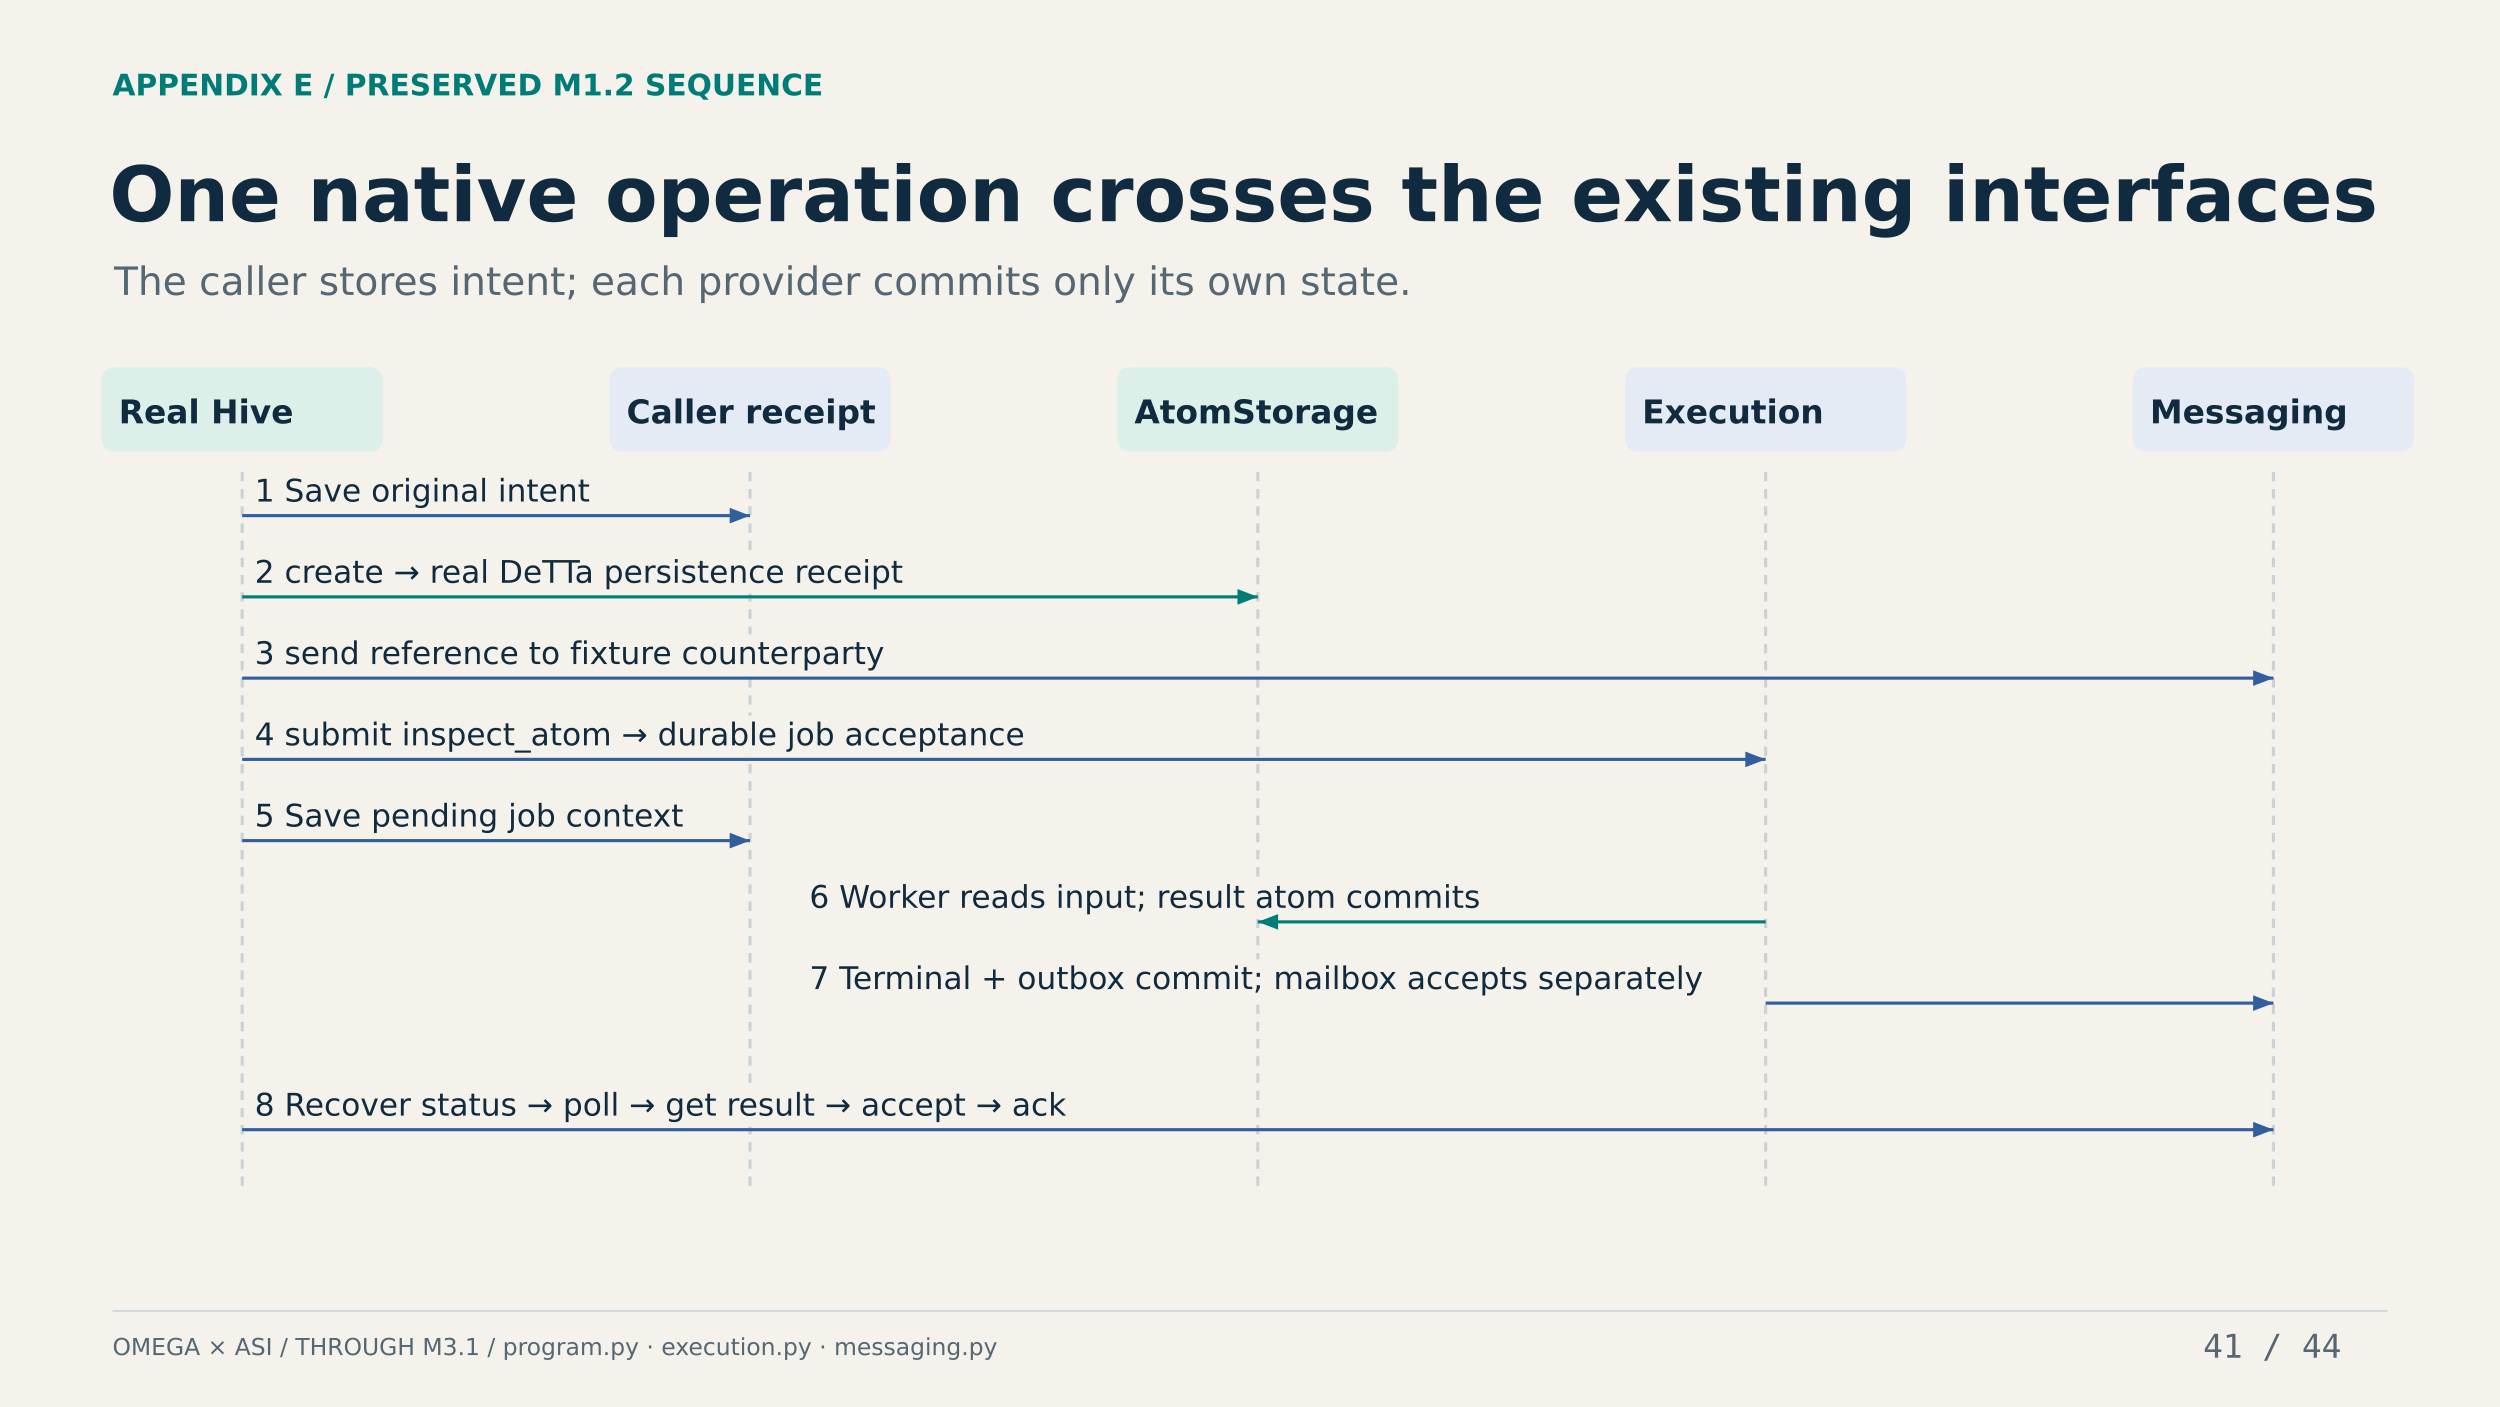
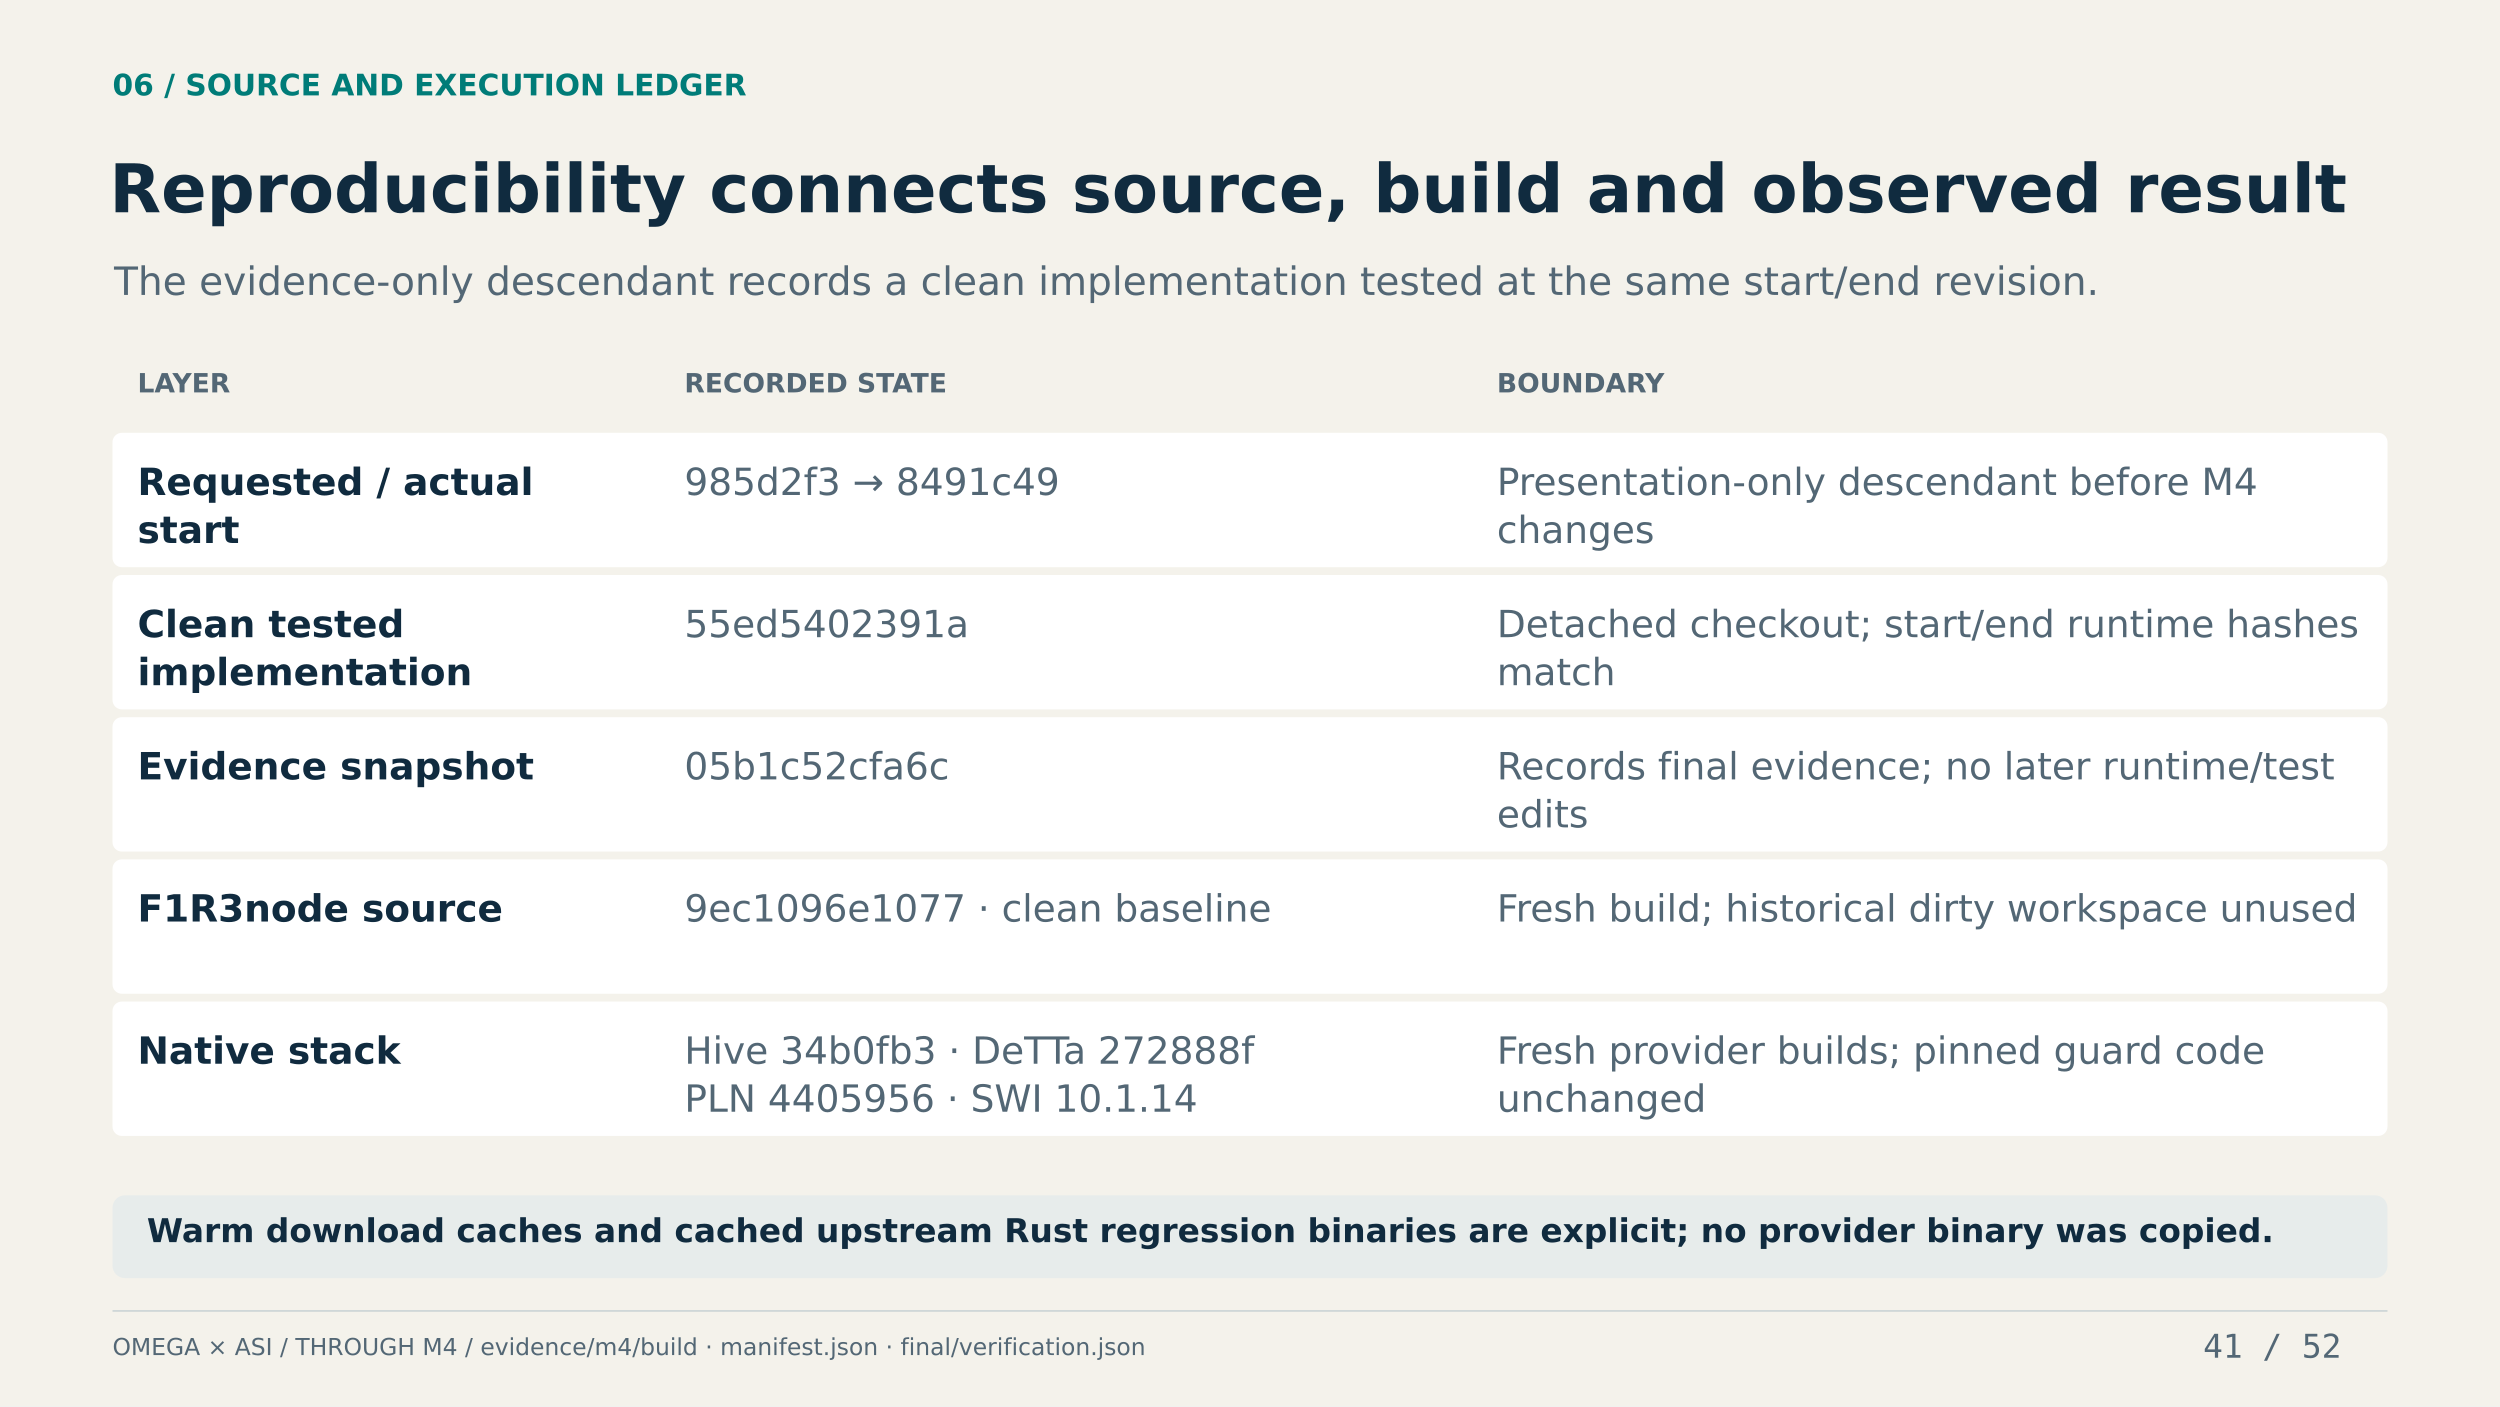
<svg xmlns="http://www.w3.org/2000/svg" width="1600" height="900" viewBox="0 0 1600 900" role="img" aria-labelledby="title desc">
  <rect width="1600" height="900" fill="#F4F2EB" />
-   <text x="72" y="61.05" font-family="DejaVu Sans" font-size="19" font-weight="700" fill="#007C78">APPENDIX E / PRESERVED M1.2 SEQUENCE</text>
-   <text x="70" y="141.55" font-family="DejaVu Sans" font-size="49" font-weight="700" fill="#102B3F">One native operation crosses the existing interfaces</text>
-   <text x="73" y="188.75" font-family="DejaVu Sans" font-size="25" font-weight="400" fill="#536775">The caller stores intent; each provider commits only its own state.</text>
-   <rect x="65" y="235" width="180" height="54" rx="8" fill="#DCEFE8" />
-   <text x="76" y="270.95" font-family="DejaVu Sans" font-size="21" font-weight="700" fill="#102B3F">Real Hive</text>
-   <line x1="155" y1="302" x2="155" y2="760" stroke="#C9D2D4" stroke-width="2" stroke-dasharray="6 5" />
-   <rect x="390" y="235" width="180" height="54" rx="8" fill="#E4EBF5" />
-   <text x="401" y="270.95" font-family="DejaVu Sans" font-size="21" font-weight="700" fill="#102B3F">Caller receipt</text>
-   <line x1="480" y1="302" x2="480" y2="760" stroke="#C9D2D4" stroke-width="2" stroke-dasharray="6 5" />
-   <rect x="715" y="235" width="180" height="54" rx="8" fill="#DCEFE8" />
-   <text x="726" y="270.95" font-family="DejaVu Sans" font-size="21" font-weight="700" fill="#102B3F">AtomStorage</text>
-   <line x1="805" y1="302" x2="805" y2="760" stroke="#C9D2D4" stroke-width="2" stroke-dasharray="6 5" />
-   <rect x="1040" y="235" width="180" height="54" rx="8" fill="#E4EBF5" />
-   <text x="1051" y="270.95" font-family="DejaVu Sans" font-size="21" font-weight="700" fill="#102B3F">Execution</text>
-   <line x1="1130" y1="302" x2="1130" y2="760" stroke="#C9D2D4" stroke-width="2" stroke-dasharray="6 5" />
-   <rect x="1365" y="235" width="180" height="54" rx="8" fill="#E4EBF5" />
-   <text x="1376" y="270.95" font-family="DejaVu Sans" font-size="21" font-weight="700" fill="#102B3F">Messaging</text>
-   <line x1="1455" y1="302" x2="1455" y2="760" stroke="#C9D2D4" stroke-width="2" stroke-dasharray="6 5" />
-   <rect x="159" y="302" width="232.898" height="26" rx="0" fill="#F4F2EB" />
-   <text x="163" y="321.0" font-family="DejaVu Sans" font-size="20" font-weight="400" fill="#102B3F">1 Save original intent</text>
-   <line x1="155" y1="330" x2="480" y2="330" stroke="#315E9C" stroke-width="2" />
-   <polygon points="480,330 467.0,325.0 467.0,335.0" fill="#315E9C" />
-   <rect x="159" y="354" width="438.309" height="26" rx="0" fill="#F4F2EB" />
-   <text x="163" y="373.0" font-family="DejaVu Sans" font-size="20" font-weight="400" fill="#102B3F">2 create → real DeTTa persistence receipt</text>
-   <line x1="155" y1="382" x2="805" y2="382" stroke="#007C78" stroke-width="2" />
-   <polygon points="805,382 792.0,377.0 792.0,387.0" fill="#007C78" />
-   <rect x="159" y="406" width="422.703" height="26" rx="0" fill="#F4F2EB" />
-   <text x="163" y="425.0" font-family="DejaVu Sans" font-size="20" font-weight="400" fill="#102B3F">3 send reference to fixture counterparty</text>
-   <line x1="155" y1="434" x2="1455" y2="434" stroke="#315E9C" stroke-width="2" />
-   <polygon points="1455,434 1442.0,429.0 1442.0,439.0" fill="#315E9C" />
-   <rect x="159" y="458" width="511.18" height="26" rx="0" fill="#F4F2EB" />
-   <text x="163" y="477.0" font-family="DejaVu Sans" font-size="20" font-weight="400" fill="#102B3F">4 submit inspect_atom → durable job acceptance</text>
-   <line x1="155" y1="486" x2="1130" y2="486" stroke="#315E9C" stroke-width="2" />
-   <polygon points="1130,486 1117.0,481.0 1117.0,491.0" fill="#315E9C" />
-   <rect x="159" y="510" width="293.123" height="26" rx="0" fill="#F4F2EB" />
-   <text x="163" y="529.0" font-family="DejaVu Sans" font-size="20" font-weight="400" fill="#102B3F">5 Save pending job context</text>
-   <line x1="155" y1="538" x2="480" y2="538" stroke="#315E9C" stroke-width="2" />
-   <polygon points="480,538 467.0,533.0 467.0,543.0" fill="#315E9C" />
-   <rect x="514" y="562" width="450.506" height="26" rx="0" fill="#F4F2EB" />
-   <text x="518" y="581.0" font-family="DejaVu Sans" font-size="20" font-weight="400" fill="#102B3F">6 Worker reads input; result atom commits</text>
-   <line x1="1130" y1="590" x2="805" y2="590" stroke="#007C78" stroke-width="2" />
-   <polygon points="805,590 818.0,595.0 818.0,585.0" fill="#007C78" />
-   <rect x="514" y="614" width="595.291" height="26" rx="0" fill="#F4F2EB" />
-   <text x="518" y="633.0" font-family="DejaVu Sans" font-size="20" font-weight="400" fill="#102B3F">7 Terminal + outbox commit; mailbox accepts separately</text>
-   <line x1="1130" y1="642" x2="1455" y2="642" stroke="#315E9C" stroke-width="2" />
-   <polygon points="1455,642 1442.0,637.0 1442.0,647.0" fill="#315E9C" />
-   <rect x="159" y="695" width="539.129" height="26" rx="0" fill="#F4F2EB" />
-   <text x="163" y="714.0" font-family="DejaVu Sans" font-size="20" font-weight="400" fill="#102B3F">8 Recover status → poll → get result → accept → ack</text>
-   <line x1="155" y1="723" x2="1455" y2="723" stroke="#315E9C" stroke-width="2" />
-   <polygon points="1455,723 1442.0,718.0 1442.0,728.0" fill="#315E9C" />
+   <text x="72" y="61.05" font-family="DejaVu Sans" font-size="19" font-weight="700" fill="#007C78">06 / SOURCE AND EXECUTION LEDGER</text>
+   <text x="70" y="135.85" font-family="DejaVu Sans" font-size="43" font-weight="700" fill="#102B3F">Reproducibility connects source, build and observed result</text>
+   <text x="73" y="188.75" font-family="DejaVu Sans" font-size="25" font-weight="400" fill="#536775">The evidence-only descendant records a clean implementation tested at the same start/end revision.</text>
+   <text x="88" y="251.15" font-family="DejaVu Sans" font-size="17" font-weight="700" fill="#536775">LAYER</text>
+   <text x="438" y="251.15" font-family="DejaVu Sans" font-size="17" font-weight="700" fill="#536775">RECORDED STATE</text>
+   <text x="958" y="251.15" font-family="DejaVu Sans" font-size="17" font-weight="700" fill="#536775">BOUNDARY</text>
+   <rect x="72" y="277" width="1456" height="86" rx="6" fill="#FFFFFF" />
+   <text x="88" y="316.8" font-family="DejaVu Sans" font-size="24" font-weight="700" fill="#102B3F">Requested / actual</text>
+   <text x="88" y="347.52" font-family="DejaVu Sans" font-size="24" font-weight="700" fill="#102B3F">start</text>
+   <text x="438" y="316.8" font-family="DejaVu Sans" font-size="24" font-weight="400" fill="#536775">985d2f3 → 8491c49</text>
+   <text x="958" y="316.8" font-family="DejaVu Sans" font-size="24" font-weight="400" fill="#536775">Presentation-only descendant before M4</text>
+   <text x="958" y="347.52" font-family="DejaVu Sans" font-size="24" font-weight="400" fill="#536775">changes</text>
+   <rect x="72" y="368" width="1456" height="86" rx="6" fill="#FFFFFF" />
+   <text x="88" y="407.8" font-family="DejaVu Sans" font-size="24" font-weight="700" fill="#102B3F">Clean tested</text>
+   <text x="88" y="438.52" font-family="DejaVu Sans" font-size="24" font-weight="700" fill="#102B3F">implementation</text>
+   <text x="438" y="407.8" font-family="DejaVu Sans" font-size="24" font-weight="400" fill="#536775">55ed5402391a</text>
+   <text x="958" y="407.8" font-family="DejaVu Sans" font-size="24" font-weight="400" fill="#536775">Detached checkout; start/end runtime hashes</text>
+   <text x="958" y="438.52" font-family="DejaVu Sans" font-size="24" font-weight="400" fill="#536775">match</text>
+   <rect x="72" y="459" width="1456" height="86" rx="6" fill="#FFFFFF" />
+   <text x="88" y="498.8" font-family="DejaVu Sans" font-size="24" font-weight="700" fill="#102B3F">Evidence snapshot</text>
+   <text x="438" y="498.8" font-family="DejaVu Sans" font-size="24" font-weight="400" fill="#536775">05b1c52cfa6c</text>
+   <text x="958" y="498.8" font-family="DejaVu Sans" font-size="24" font-weight="400" fill="#536775">Records final evidence; no later runtime/test</text>
+   <text x="958" y="529.52" font-family="DejaVu Sans" font-size="24" font-weight="400" fill="#536775">edits</text>
+   <rect x="72" y="550" width="1456" height="86" rx="6" fill="#FFFFFF" />
+   <text x="88" y="589.8" font-family="DejaVu Sans" font-size="24" font-weight="700" fill="#102B3F">F1R3node source</text>
+   <text x="438" y="589.8" font-family="DejaVu Sans" font-size="24" font-weight="400" fill="#536775">9ec1096e1077 · clean baseline</text>
+   <text x="958" y="589.8" font-family="DejaVu Sans" font-size="24" font-weight="400" fill="#536775">Fresh build; historical dirty workspace unused</text>
+   <rect x="72" y="641" width="1456" height="86" rx="6" fill="#FFFFFF" />
+   <text x="88" y="680.8" font-family="DejaVu Sans" font-size="24" font-weight="700" fill="#102B3F">Native stack</text>
+   <text x="438" y="680.8" font-family="DejaVu Sans" font-size="24" font-weight="400" fill="#536775">Hive 34b0fb3 · DeTTa 272888f</text>
+   <text x="438" y="711.52" font-family="DejaVu Sans" font-size="24" font-weight="400" fill="#536775">PLN 4405956 · SWI 10.1.14</text>
+   <text x="958" y="680.8" font-family="DejaVu Sans" font-size="24" font-weight="400" fill="#536775">Fresh provider builds; pinned guard code</text>
+   <text x="958" y="711.52" font-family="DejaVu Sans" font-size="24" font-weight="400" fill="#536775">unchanged</text>
+   <rect x="72" y="765" width="1456" height="53" rx="8" fill="#E7ECEB" />
+   <text x="94" y="794.95" font-family="DejaVu Sans" font-size="21" font-weight="700" fill="#102B3F">Warm download caches and cached upstream Rust regression binaries are explicit; no provider binary was copied.</text>
  <line x1="72" y1="839" x2="1528" y2="839" stroke="#C9D2D4" stroke-width="1" />
-   <text x="72" y="867.25" font-family="DejaVu Sans" font-size="15" font-weight="400" fill="#536775">OMEGA × ASI / THROUGH M3.1 / program.py · execution.py · messaging.py</text>
-   <text x="1410" y="868.95" font-family="DejaVu Sans Mono" font-size="21" font-weight="400" fill="#536775">41 / 44</text>
+   <text x="72" y="867.25" font-family="DejaVu Sans" font-size="15" font-weight="400" fill="#536775">OMEGA × ASI / THROUGH M4 / evidence/m4/build · manifest.json · final/verification.json</text>
+   <text x="1410" y="868.95" font-family="DejaVu Sans Mono" font-size="21" font-weight="400" fill="#536775">41 / 52</text>
</svg>
